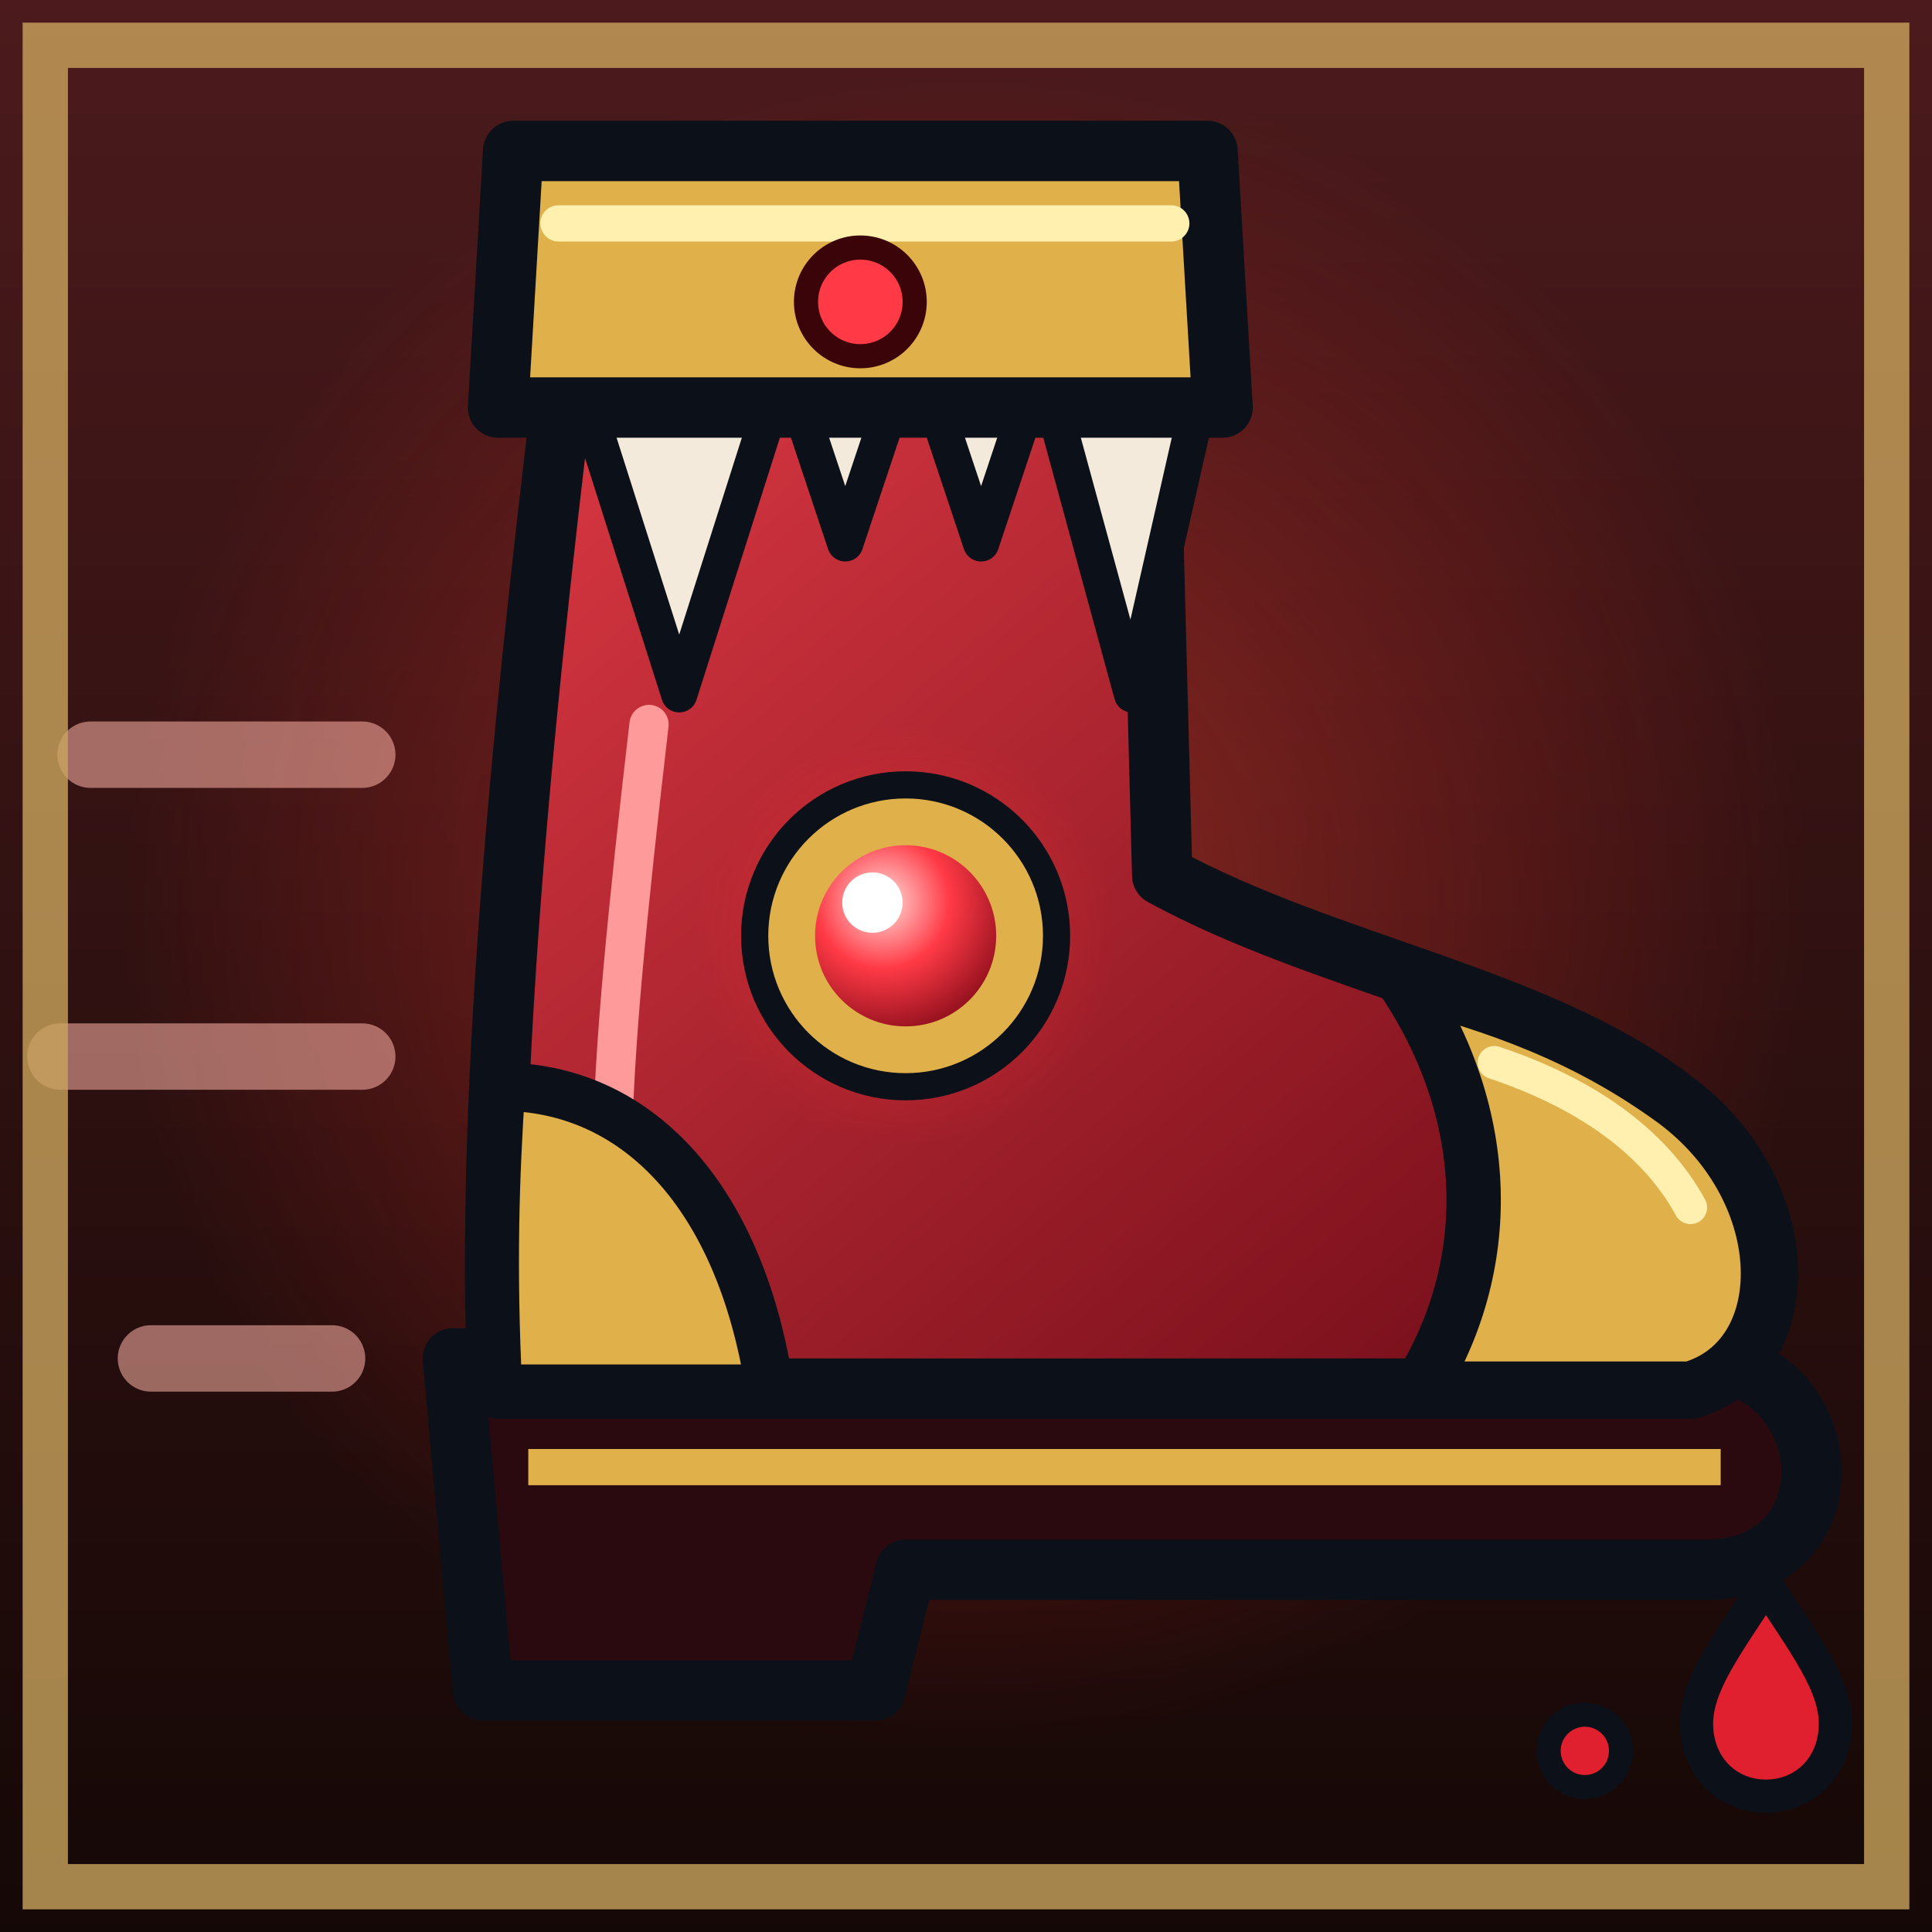
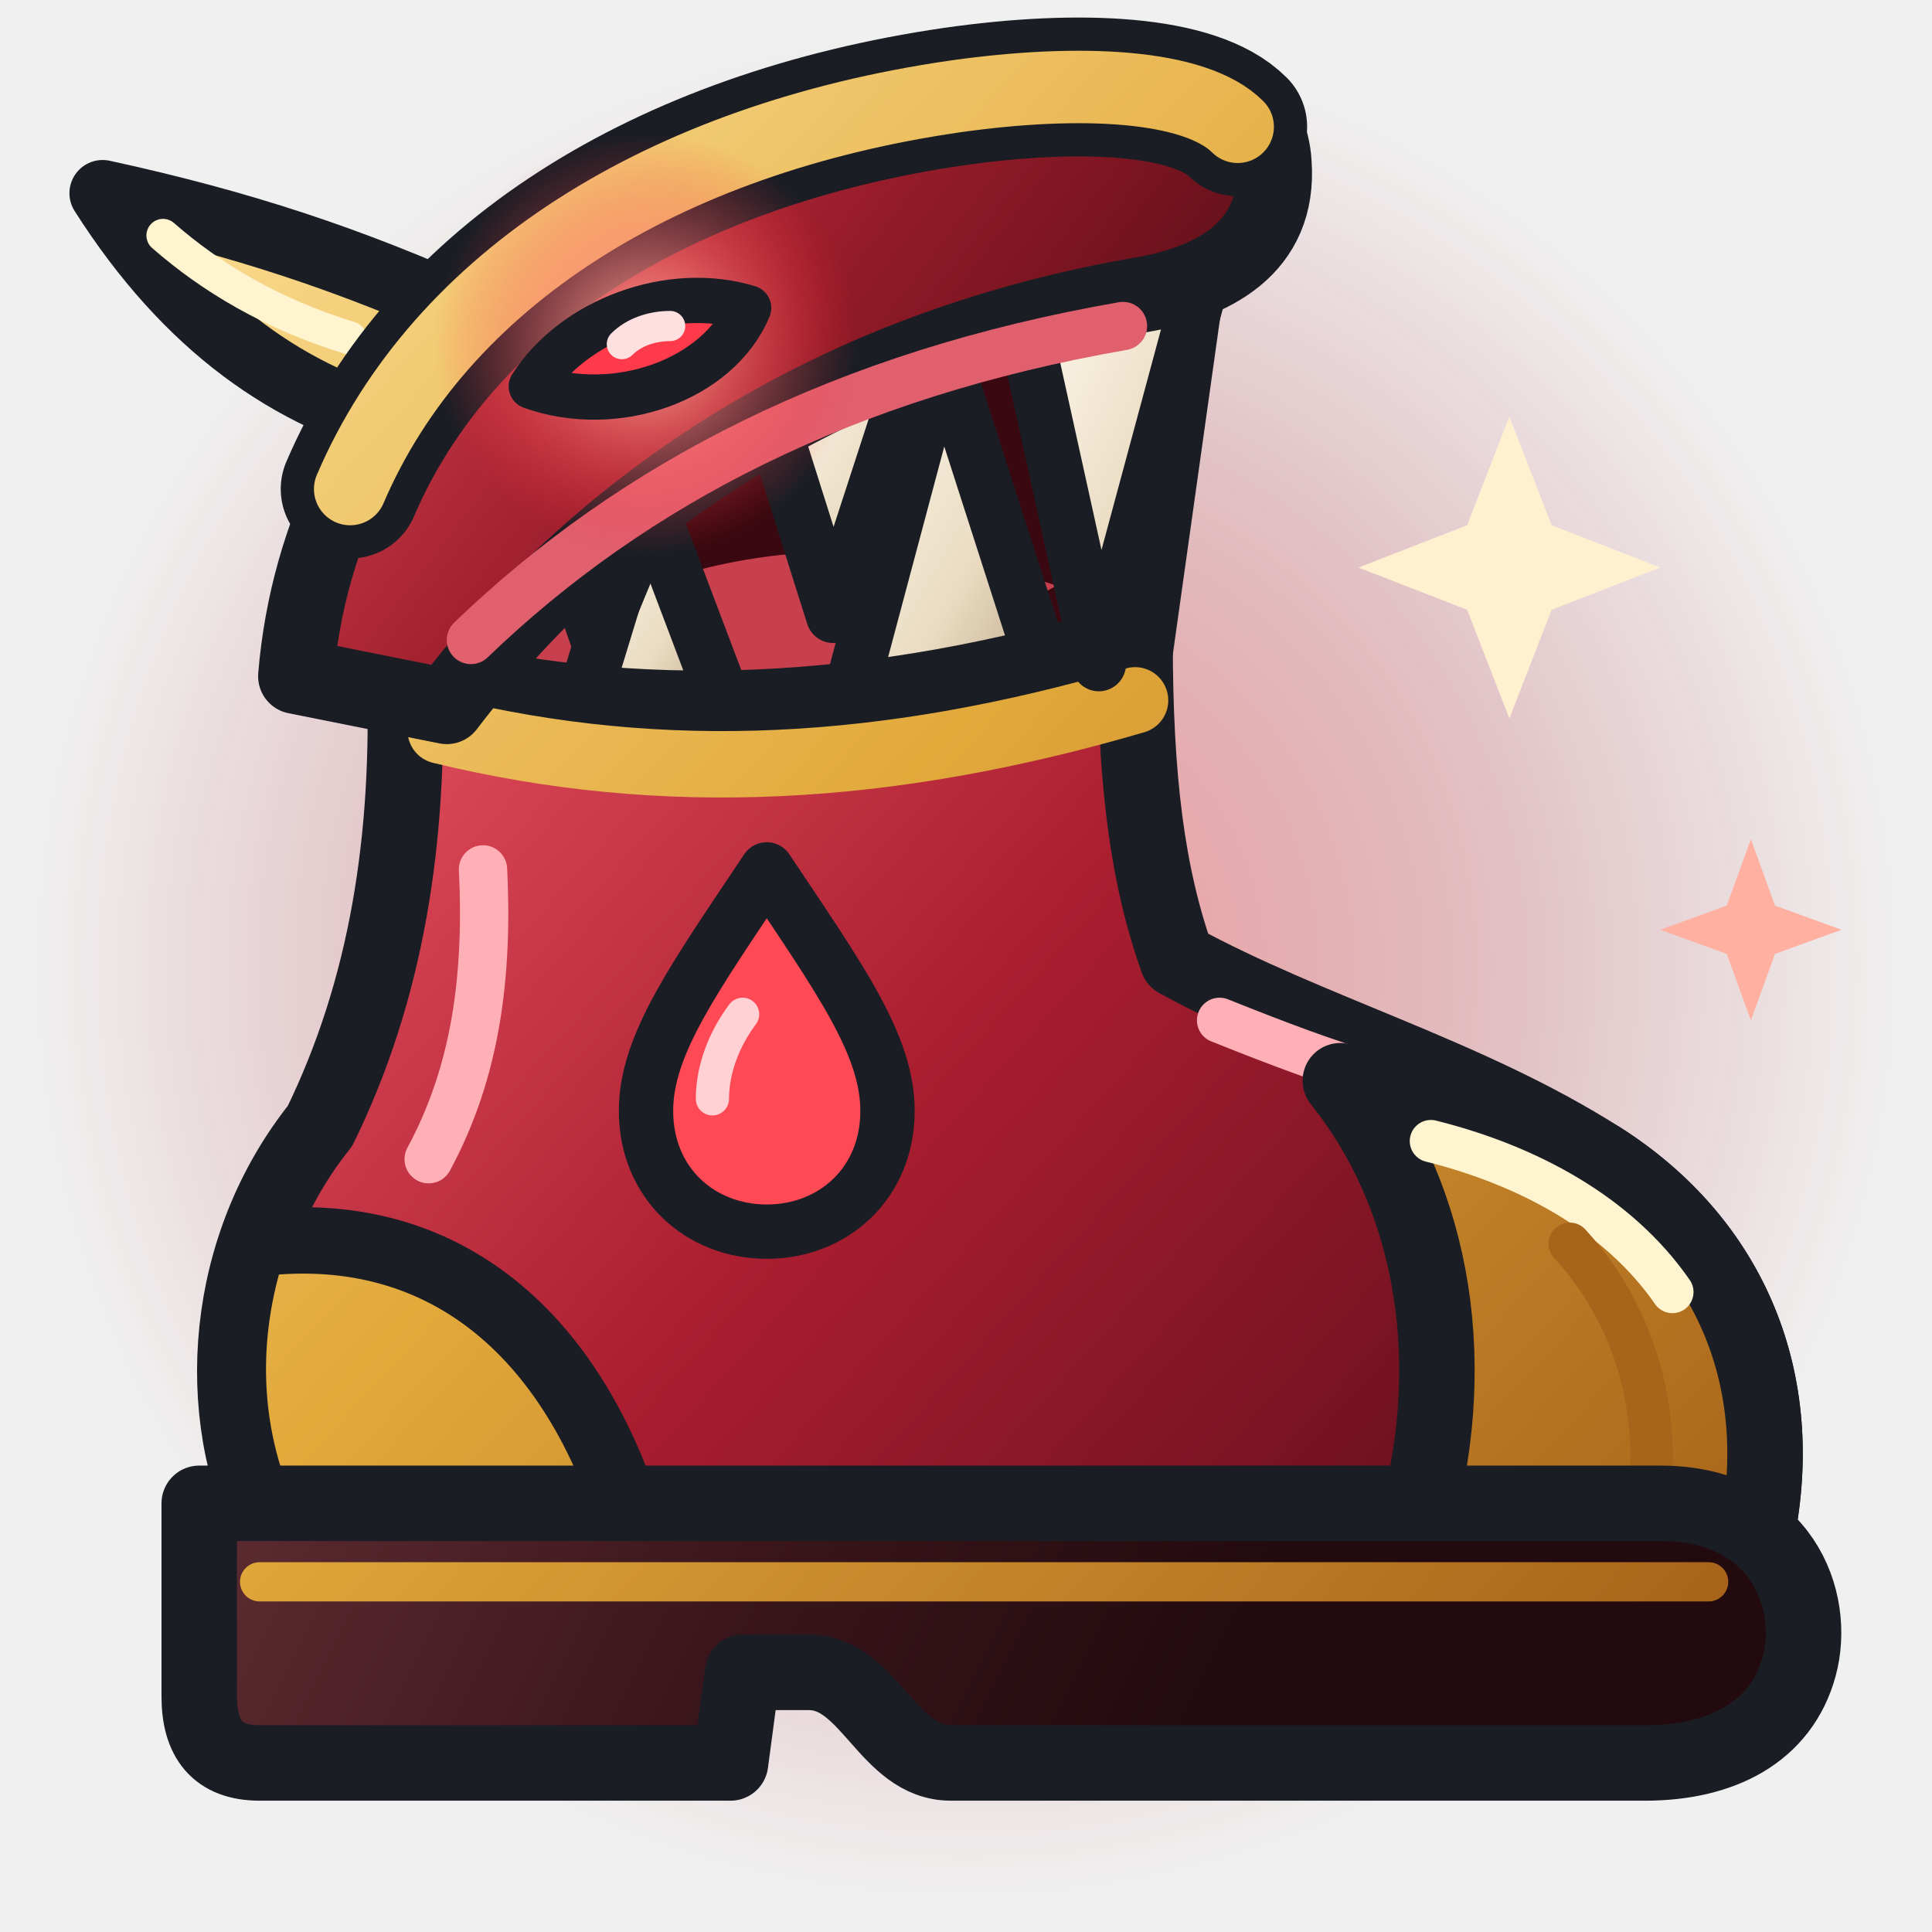
<svg xmlns="http://www.w3.org/2000/svg" width="128" height="128" viewBox="0 0 64 64">
  <defs>
-     <linearGradient id="bg" x1="0" y1="0" x2="0" y2="1">
-       <stop offset="0" stop-color="#4c1a1c" />
-       <stop offset="1" stop-color="#140806" />
+     <radialGradient id="aura" cx="32" cy="32" r="31" gradientUnits="userSpaceOnUse">
+       <stop offset="0" stop-color="#ff6a6a" stop-opacity="0.58" />
+       <stop offset="0.6" stop-color="#b0202e" stop-opacity="0.22" />
+       <stop offset="1" stop-color="#b0202e" stop-opacity="0" />
+     </radialGradient>
+     <linearGradient id="leather" x1="14" y1="16" x2="54" y2="52" gradientUnits="userSpaceOnUse">
+       <stop offset="0" stop-color="#ee5866" />
+       <stop offset="0.5" stop-color="#aa1e30" />
+       <stop offset="1" stop-color="#5e0e1a" />
    </linearGradient>
-     <radialGradient id="aura">
-       <stop offset="0" stop-color="#ff4a3a" stop-opacity="0.45" />
-       <stop offset="1" stop-color="#ff2a2a" stop-opacity="0" />
+     <linearGradient id="jaw" x1="14" y1="2" x2="40" y2="22" gradientUnits="userSpaceOnUse">
+       <stop offset="0" stop-color="#e04656" />
+       <stop offset="0.5" stop-color="#981c2a" />
+       <stop offset="1" stop-color="#4a0a12" />
+     </linearGradient>
+     <linearGradient id="fang" x1="0" y1="0" x2="1" y2="1">
+       <stop offset="0" stop-color="#fffaf0" />
+       <stop offset="0.6" stop-color="#eadcc2" />
+       <stop offset="1" stop-color="#b8a284" />
+     </linearGradient>
+     <linearGradient id="gold" x1="4" y1="0" x2="60" y2="52" gradientUnits="userSpaceOnUse">
+       <stop offset="0" stop-color="#ffe7a3" />
+       <stop offset="0.5" stop-color="#e2a93b" />
+       <stop offset="1" stop-color="#a8641a" />
+     </linearGradient>
+     <radialGradient id="glow" cx="24.4" cy="10.6" r="7" gradientUnits="userSpaceOnUse">
+       <stop offset="0" stop-color="#ffb0a0" stop-opacity="0.95" />
+       <stop offset="1" stop-color="#ff2a3a" stop-opacity="0" />
    </radialGradient>
-     <linearGradient id="leather" x1="0" y1="0" x2="1" y2="1">
-       <stop offset="0" stop-color="#e03a44" />
-       <stop offset="1" stop-color="#6a0a16" />
+     <linearGradient id="sole" x1="12" y1="48" x2="40" y2="62" gradientUnits="userSpaceOnUse">
+       <stop offset="0" stop-color="#5a2a30" />
+       <stop offset="0.5" stop-color="#3a161c" />
+       <stop offset="1" stop-color="#220a0e" />
    </linearGradient>
-     <radialGradient id="gem" cx="0.4" cy="0.35" r="0.65">
-       <stop offset="0" stop-color="#ffe0dc" />
-       <stop offset="0.45" stop-color="#ff3a46" />
-       <stop offset="1" stop-color="#7a0614" />
-     </radialGradient>
  </defs>
-   <rect width="64" height="64" fill="url(#bg)" />
-   <circle cx="32" cy="30" r="28" fill="url(#aura)" />
-   <path d="M 3 25 L 12 25 M 2 35 L 12 35 M 5 45 L 11 45" stroke="#ffb4a8" stroke-width="2.2" stroke-linecap="round" opacity="0.55" />
-   <path d="M 15 45 L 56 45 C 61 45 61.5 52 56.5 52 L 30 52 L 29 56 L 16 56 Z" fill="#2a0a0e" stroke="#0c1018" stroke-width="2" stroke-linejoin="round" />
-   <path d="M 17.5 48.6 L 57 48.6" stroke="#e0b04a" stroke-width="1.2" />
-   <path d="M 19 10 L 38 10 L 38.5 29 C 44 32 51 33 55.5 36.5 C 59.5 39.5 59.5 45 56 46 L 16.5 46 C 16 36 17.5 22 19 10 Z" fill="url(#leather)" stroke="#0c1018" stroke-width="2" stroke-linejoin="round" />
-   <path d="M 21.5 24 C 20.8 30 20.3 35 20.3 38" fill="none" stroke="#ff9a9a" stroke-width="1.3" stroke-linecap="round" />
-   <path d="M 16.6 36 C 21 36 24.5 39.5 25.5 46 L 16.5 46 C 16.3 42 16.4 39 16.6 36 Z" fill="#e0b04a" stroke="#0c1018" stroke-width="1.6" stroke-linejoin="round" />
-   <path d="M 46.5 32.5 C 49.5 37 49.5 42 47 46 L 56 46 C 59.5 45 59.5 39.5 55.5 36.5 C 52.5 34.3 49.5 33.3 46.5 32.5 Z" fill="#e0b04a" stroke="#0c1018" stroke-width="1.8" stroke-linejoin="round" />
-   <path d="M 49.5 35.2 C 52.5 36.2 54.8 37.8 56 40" fill="none" stroke="#fff0b0" stroke-width="1.1" stroke-linecap="round" />
-   <circle cx="30" cy="31" r="7" fill="url(#aura)" />
-   <circle cx="30" cy="31" r="3.8" fill="url(#gem)" stroke="#e0b04a" stroke-width="1.6" />
-   <circle cx="30" cy="31" r="5" fill="none" stroke="#0c1018" stroke-width="0.9" />
-   <circle cx="28.9" cy="29.9" r="1" fill="#ffffff" />
-   <path d="M 19 12 L 22.5 23 L 26 12 Z M 26 12 L 28 18 L 30 12 Z M 30.5 12 L 32.5 18 L 34.5 12 Z M 34.5 12 L 37.5 23 L 40 12 Z" fill="#f4eadc" stroke="#0c1018" stroke-width="1.2" stroke-linejoin="round" />
-   <path d="M 17 5 L 40 5 L 40.5 13.5 L 16.5 13.5 Z" fill="#e0b04a" stroke="#0c1018" stroke-width="2" stroke-linejoin="round" />
-   <path d="M 18.5 7.4 L 38.8 7.4" stroke="#fff0b0" stroke-width="1.2" stroke-linecap="round" />
-   <circle cx="28.5" cy="10" r="1.8" fill="#ff3a46" stroke="#3a0408" stroke-width="0.8" />
-   <path d="M 58.5 52.5 C 59.8 54.5 60.8 55.8 60.8 57.1 C 60.8 58.5 59.8 59.5 58.5 59.5 C 57.2 59.5 56.2 58.5 56.2 57.1 C 56.2 55.8 57.2 54.5 58.5 52.5 Z" fill="#e0202e" stroke="#0c1018" stroke-width="1.1" />
-   <circle cx="52.5" cy="58" r="1.2" fill="#e0202e" stroke="#0c1018" stroke-width="0.8" />
-   <rect x="1.5" y="1.5" width="61" height="61" fill="none" stroke="#c9a45c" stroke-width="1.5" opacity="0.8" />
+   <circle cx="32" cy="32" r="31" fill="url(#aura)" />
+   <g transform="translate(-3 0.8)">
+     <path d="M 16.6 13.4 C 12.6 12.4 9.2 10 6.4 5.6 C 11 6.6 14.6 7.8 18.6 9.6 Z" fill="url(#gold)" stroke="#1a1d24" stroke-width="2.2" stroke-linejoin="round" />
+     <path d="M 14.6 10.4 C 12 9.6 10 8.4 8.4 7" fill="none" stroke="#fff4d0" stroke-width="1.1" stroke-linecap="round" />
+     <path d="M 16 21.4 C 22 14.6 31 9.6 42.4 8 L 40.6 20.8 C 32 23 24 23.4 16 21.4 Z" fill="#3a0810" stroke="#1a1d24" stroke-width="2.5" stroke-linejoin="round" />
+     <path d="M 19.6 21.6 C 24 17.4 31.4 16.4 38 18.6 C 32.4 21.8 25.6 22.8 19.6 21.6 Z" fill="#c8404e" />
+     <g fill="url(#fang)" stroke="#1a1d24" stroke-width="1.8" stroke-linejoin="round">
+       <path d="M 31 22.8 L 34.2 10.8 L 37.8 22 Z" />
+       <path d="M 22.2 22.8 L 24.4 15.6 L 27.2 23 Z" />
+     </g>
+     <path d="M 16.4 21.4 C 24 23.4 32 23 40.6 20.4 C 40.6 25 41 28.2 42 31 C 46.4 33.4 51.6 34.8 56 37.6 C 60.4 40.4 62.2 45 61.2 50 L 12 50 C 10 46 10.4 40.5 13.6 36.5 C 15.8 32 16.6 27 16.4 21.4 Z" fill="url(#leather)" stroke="#1a1d24" stroke-width="2.5" stroke-linejoin="round" />
+     <path d="M 17.6 23.4 C 25 25.2 32.4 24.8 40.6 22.4" fill="none" stroke="url(#gold)" stroke-width="2.2" stroke-linecap="round" />
+     <path d="M 19 28 C 19.2 32 18.6 35 17.2 37.6" fill="none" stroke="#ffb0b6" stroke-width="1.6" stroke-linecap="round" />
+     <path d="M 43.4 33 C 45.4 33.8 47 34.4 48.4 34.8" fill="none" stroke="#ffb0b6" stroke-width="1.5" stroke-linecap="round" />
+     <path d="M 11.4 40.4 C 17.5 39.6 22 43.2 24 50 L 12 50 C 10.4 46.8 10.4 43.4 11.4 40.4 Z" fill="url(#gold)" stroke="#1a1d24" stroke-width="2.2" stroke-linejoin="round" />
+     <path d="M 47.4 35 C 50.6 39 51.4 44.6 49.8 50 L 61.2 50 C 62.2 45 60.4 40.4 56 37.6 C 53.2 36 50.4 35.4 47.4 35 Z" fill="url(#gold)" stroke="#1a1d24" stroke-width="2.5" stroke-linejoin="round" />
+     <path d="M 50.4 37 C 53.6 37.8 56.6 39.4 58.4 42" fill="none" stroke="#fff4d0" stroke-width="1.4" stroke-linecap="round" />
+     <path d="M 55 40.4 C 57.4 43 58 46.4 57.6 49" fill="none" stroke="#a8641a" stroke-width="1.4" stroke-linecap="round" />
+     <g fill="url(#fang)" stroke="#1a1d24" stroke-width="1.8" stroke-linejoin="round">
+       <path d="M 36.8 9.4 L 39.4 21.2 L 42.8 8.6 Z" />
+       <path d="M 28.2 12 L 30.6 19.6 L 33.4 11 Z" />
+       <path d="M 21.2 15.8 L 22.8 20.4 L 25.2 14.6 Z" />
+     </g>
+     <path d="M 12.8 21.6 C 13.6 12 21.6 4.4 34.4 1.6 C 39.6 0.6 45 1 45.2 4.6 C 45.4 7.4 43.2 8.6 40.6 9 C 31.6 10.6 23.6 15 17.8 22.6 Z" fill="url(#jaw)" stroke="#1a1d24" stroke-width="2.5" stroke-linejoin="round" />
+     <path d="M 14.6 15.4 C 17.6 8.4 25 3.8 34.6 2.4 C 38.8 1.8 42.6 2 44 3.4" fill="none" stroke="#1a1d24" stroke-width="4.6" stroke-linecap="round" />
+     <path d="M 14.6 15.4 C 17.6 8.4 25 3.8 34.6 2.4 C 38.8 1.8 42.6 2 44 3.4" fill="none" stroke="url(#gold)" stroke-width="2.4" stroke-linecap="round" />
+     <path d="M 18.6 20.4 C 24 15.2 31 11.6 40.2 10" fill="none" stroke="#e0606e" stroke-width="1.6" stroke-linecap="round" />
+     <circle cx="24.4" cy="10.6" r="7" fill="url(#glow)" />
+     <path d="M 20.6 12 C 22 9.8 25.2 8.6 27.8 9.4 C 26.8 11.8 23.4 13 20.6 12 Z" fill="#ff3a4a" stroke="#1a1d24" stroke-width="1.5" stroke-linejoin="round" />
+     <path d="M 23.6 10.6 C 24 10.2 24.6 10 25.2 10" fill="none" stroke="#ffe0e0" stroke-width="1" stroke-linecap="round" />
+     <path d="M 28.4 28 C 30.8 31.6 32.4 33.8 32.4 36 C 32.4 38.4 30.6 40 28.4 40 C 26.2 40 24.4 38.4 24.4 36 C 24.4 33.8 26 31.6 28.4 28 Z" fill="#ff4a56" stroke="#1a1d24" stroke-width="1.8" stroke-linejoin="round" />
+     <path d="M 26.6 35.6 C 26.6 34.6 27 33.6 27.6 32.8" fill="none" stroke="#ffd0d4" stroke-width="1.1" stroke-linecap="round" />
+     <path d="M 9.6 49 L 58 49 C 62 49 63.2 52.2 62.6 54.4 C 62 56.6 60 57.6 57.5 57.6 L 34.5 57.6 C 32.4 57.6 31.8 54.6 29.8 54.6 L 27.6 54.6 L 27.2 57.6 L 11.6 57.6 C 10.2 57.6 9.6 56.8 9.6 55.4 Z" fill="url(#sole)" stroke="#1a1d24" stroke-width="2.5" stroke-linejoin="round" />
+     <path d="M 11.6 51.6 L 59.6 51.6" stroke="url(#gold)" stroke-width="1.3" stroke-linecap="round" />
+     <path d="M 53 13 L 54.4 16.6 L 58 18 L 54.4 19.4 L 53 23 L 51.6 19.4 L 48 18 L 51.6 16.6 Z" fill="#fff0d0" />
+     <path d="M 61 27 L 61.8 29.2 L 64 30 L 61.8 30.8 L 61 33 L 60.2 30.8 L 58 30 L 60.2 29.2 Z" fill="#ffb0a0" />
+   </g>
</svg>
